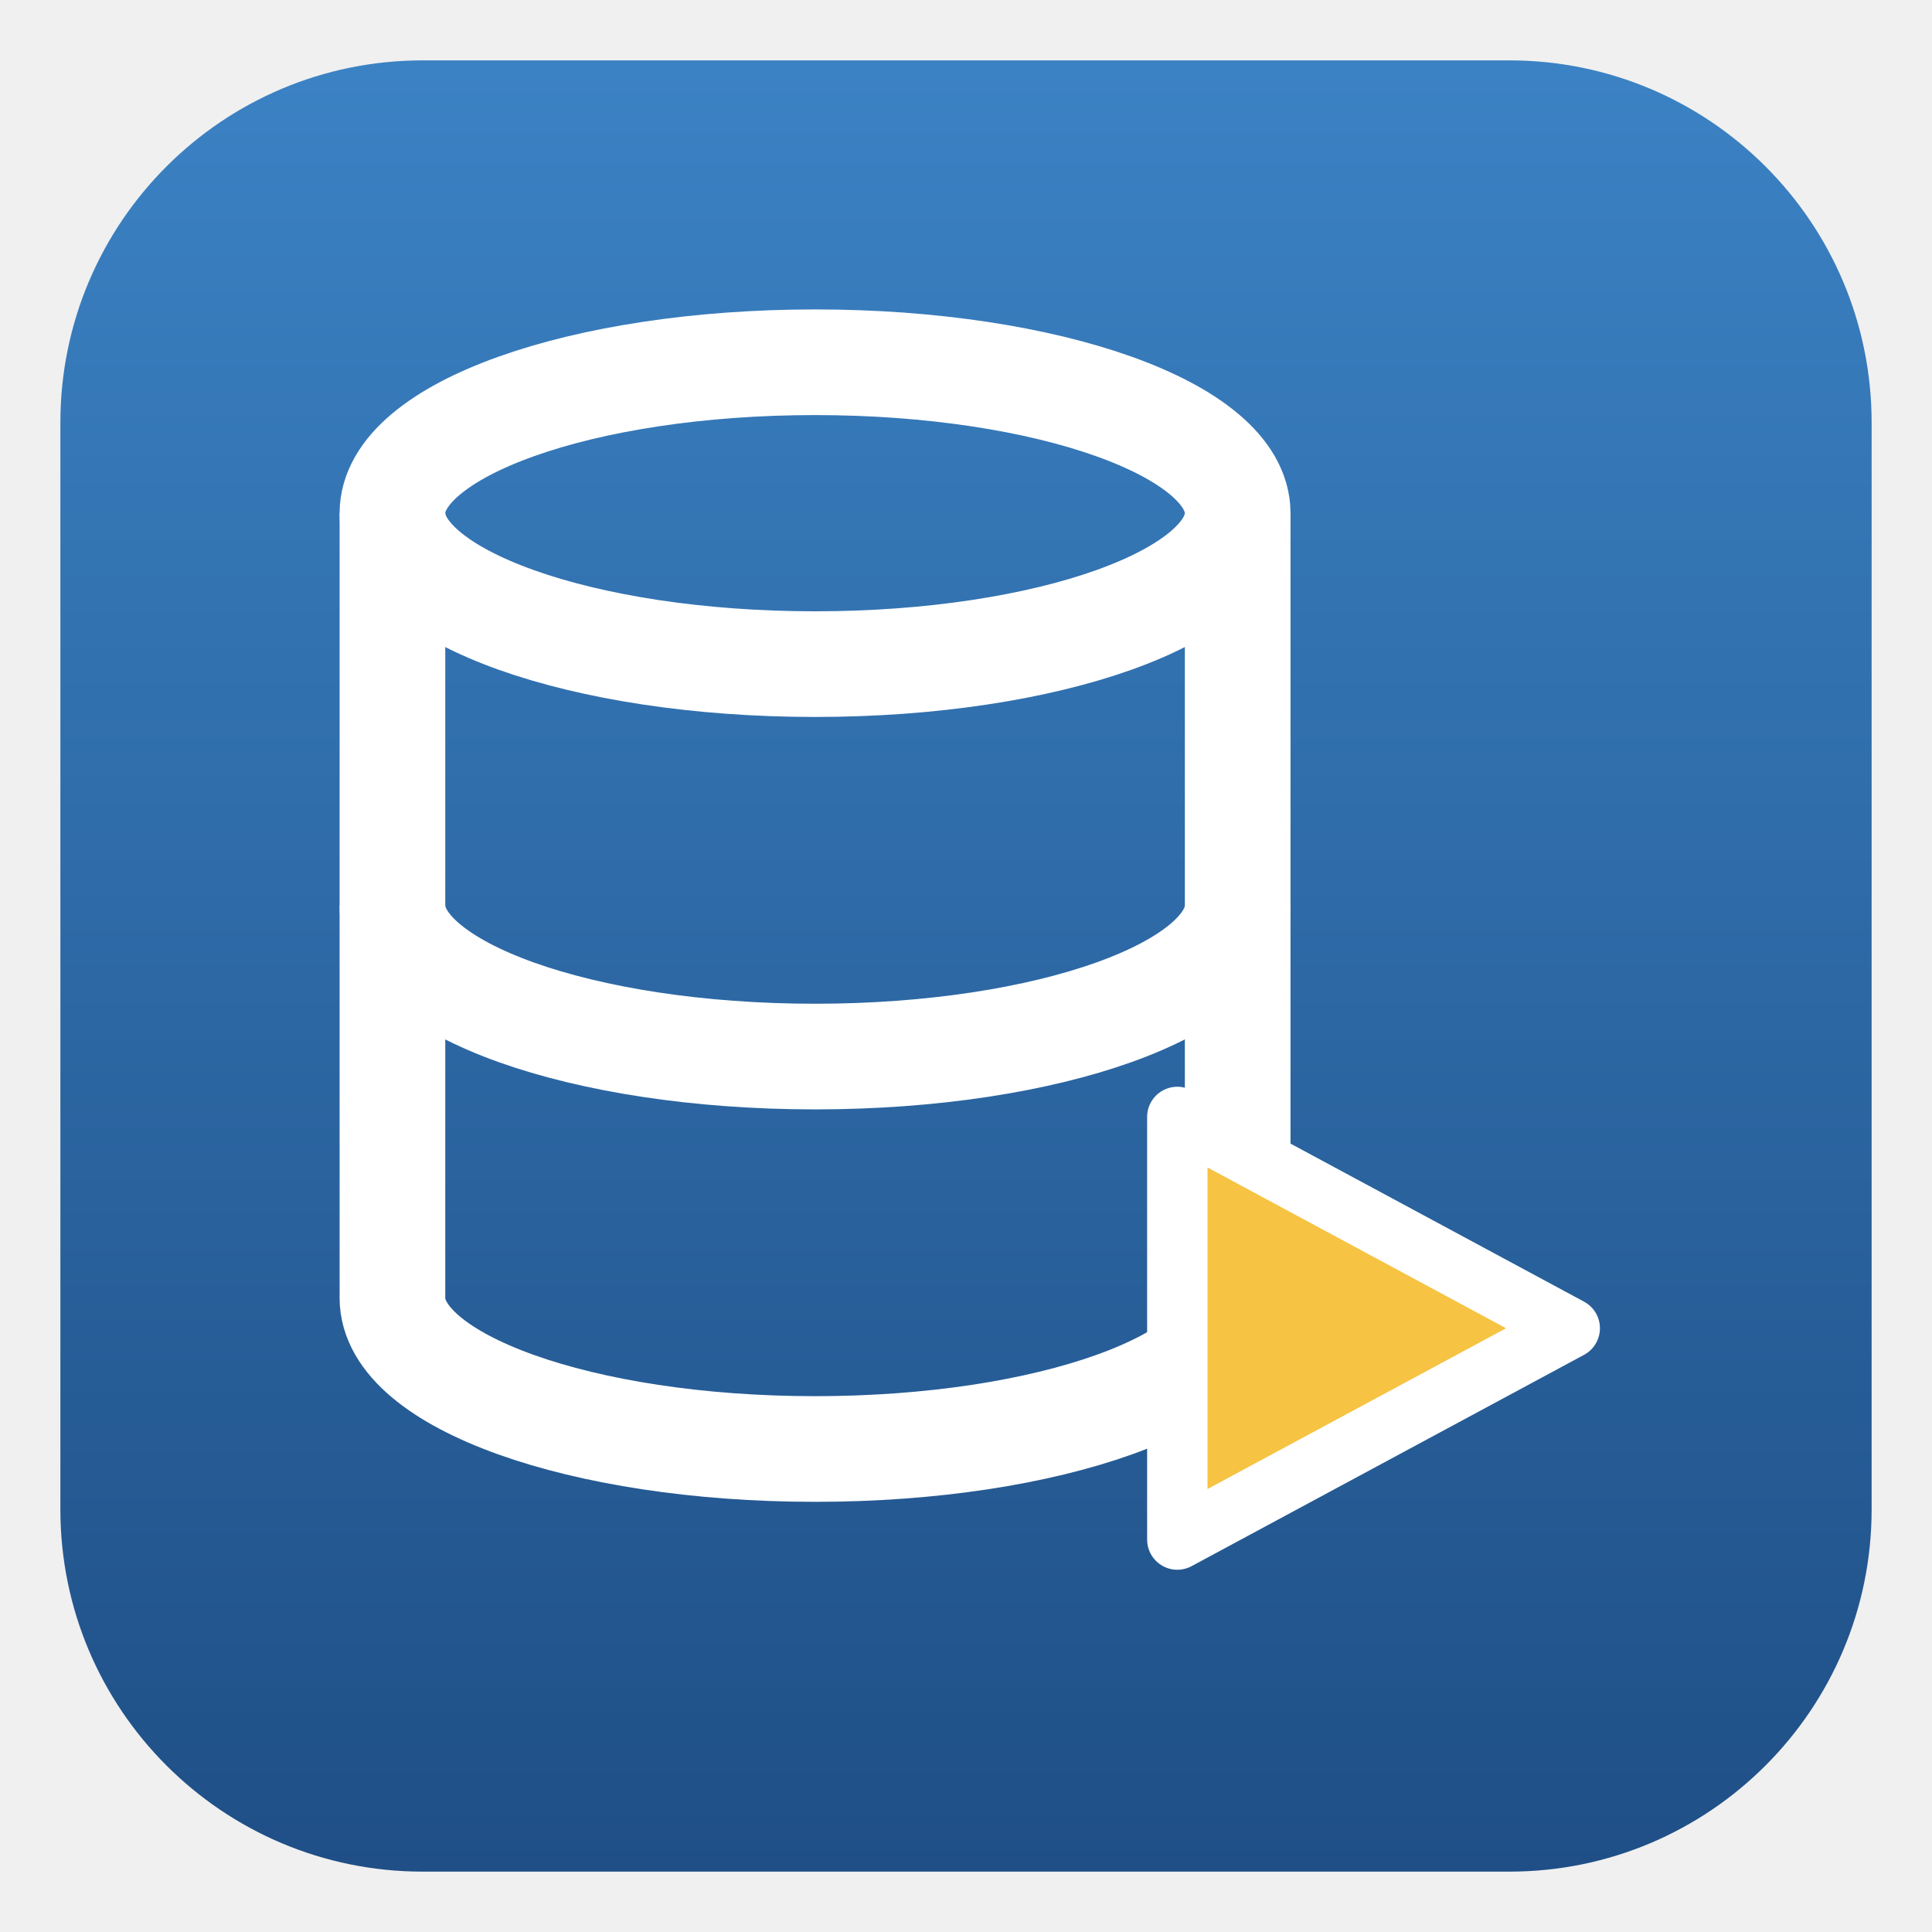
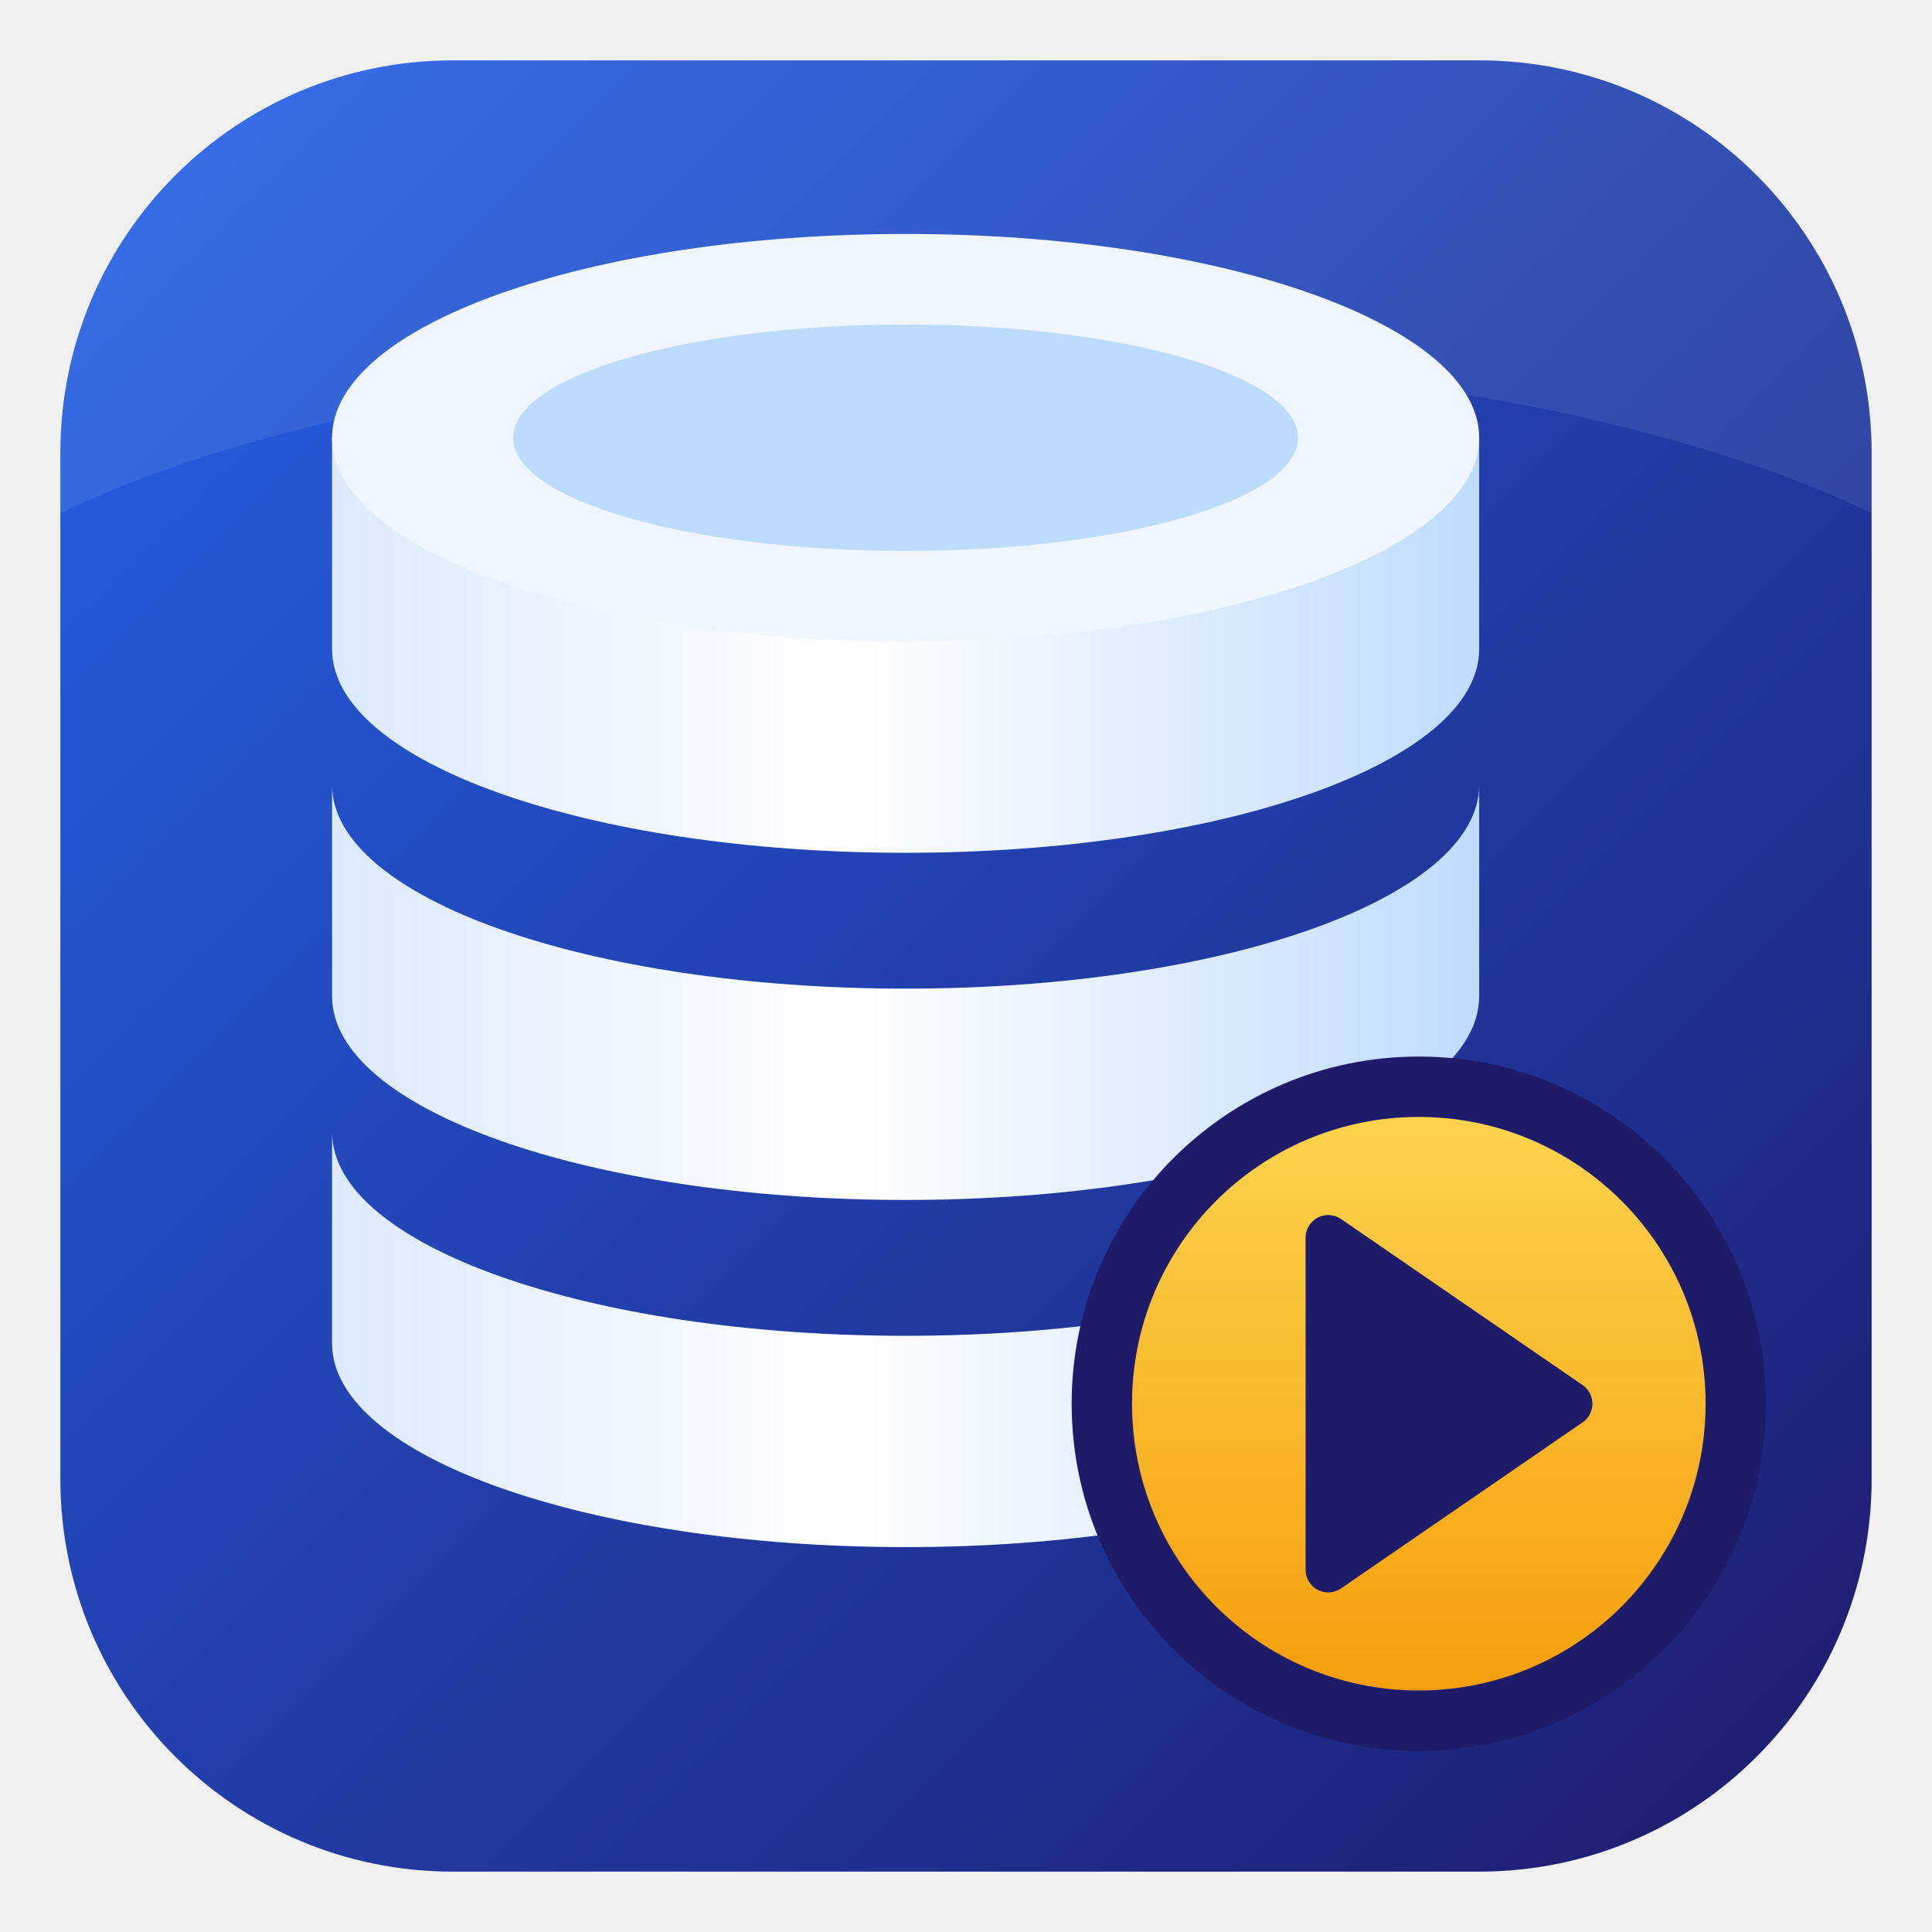
- <svg xmlns="http://www.w3.org/2000/svg" viewBox="0 0 128 128">
+ <svg xmlns="http://www.w3.org/2000/svg" viewBox="0 0 256 256">
  <defs>
-     <linearGradient id="g" x1="0" y1="0" x2="0" y2="1">
-       <stop offset="0" stop-color="#3b82c4" />
-       <stop offset="1" stop-color="#1f4f86" />
+     <linearGradient id="bg" x1="0" y1="0" x2="1" y2="1">
+       <stop offset="0" stop-color="#2563eb" />
+       <stop offset="1" stop-color="#1e1b6b" />
+     </linearGradient>
+     <linearGradient id="disc" x1="0" y1="0" x2="1" y2="0">
+       <stop offset="0" stop-color="#dbeafe" />
+       <stop offset="0.45" stop-color="#ffffff" />
+       <stop offset="1" stop-color="#bfdbfe" />
+     </linearGradient>
+     <linearGradient id="badge" x1="0" y1="0" x2="0" y2="1">
+       <stop offset="0" stop-color="#fcd34d" />
+       <stop offset="1" stop-color="#f59e0b" />
    </linearGradient>
  </defs>
-   <rect x="4" y="4" width="120" height="120" rx="24" fill="url(#g)" />
-   <g fill="none" stroke="#ffffff" stroke-width="7" stroke-linejoin="round">
-     <ellipse cx="54" cy="34" rx="28" ry="10" />
-     <path d="M26 34v52c0 5.5 12.5 10 28 10s28-4.5 28-10V34" />
-     <path d="M26 60c0 5.5 12.5 10 28 10s28-4.5 28-10" />
+   <rect x="8" y="8" width="240" height="240" rx="52" fill="url(#bg)" />
+   <path d="M60 8h136a52 52 0 0 1 52 52v8C190 40 66 40 8 68v-8A52 52 0 0 1 60 8z" fill="#ffffff" opacity="0.08" />
+   <g transform="translate(0 -6)">
+     <path d="M44 156v28c0 15 34 27 76 27s76-12 76-27v-28c0 15-34 27-76 27s-76-12-76-27z" fill="url(#disc)" />
+     <path d="M44 110v28c0 15 34 27 76 27s76-12 76-27v-28c0 15-34 27-76 27s-76-12-76-27z" fill="url(#disc)" />
+     <path d="M44 64v28c0 15 34 27 76 27s76-12 76-27V64z" fill="url(#disc)" />
+     <ellipse cx="120" cy="64" rx="76" ry="27" fill="#eff6ff" />
+     <ellipse cx="120" cy="64" rx="52" ry="15" fill="#93c5fd" opacity="0.55" />
  </g>
-   <path d="M78 74l26 14-26 14z" fill="#f6c343" stroke="#ffffff" stroke-width="4" stroke-linejoin="round" />
+   <circle cx="188" cy="186" r="46" fill="#1e1b6b" />
+   <circle cx="188" cy="186" r="38" fill="url(#badge)" />
+   <path d="M176 164l32 22-32 22z" fill="#1e1b6b" stroke="#1e1b6b" stroke-width="6" stroke-linejoin="round" />
</svg>
